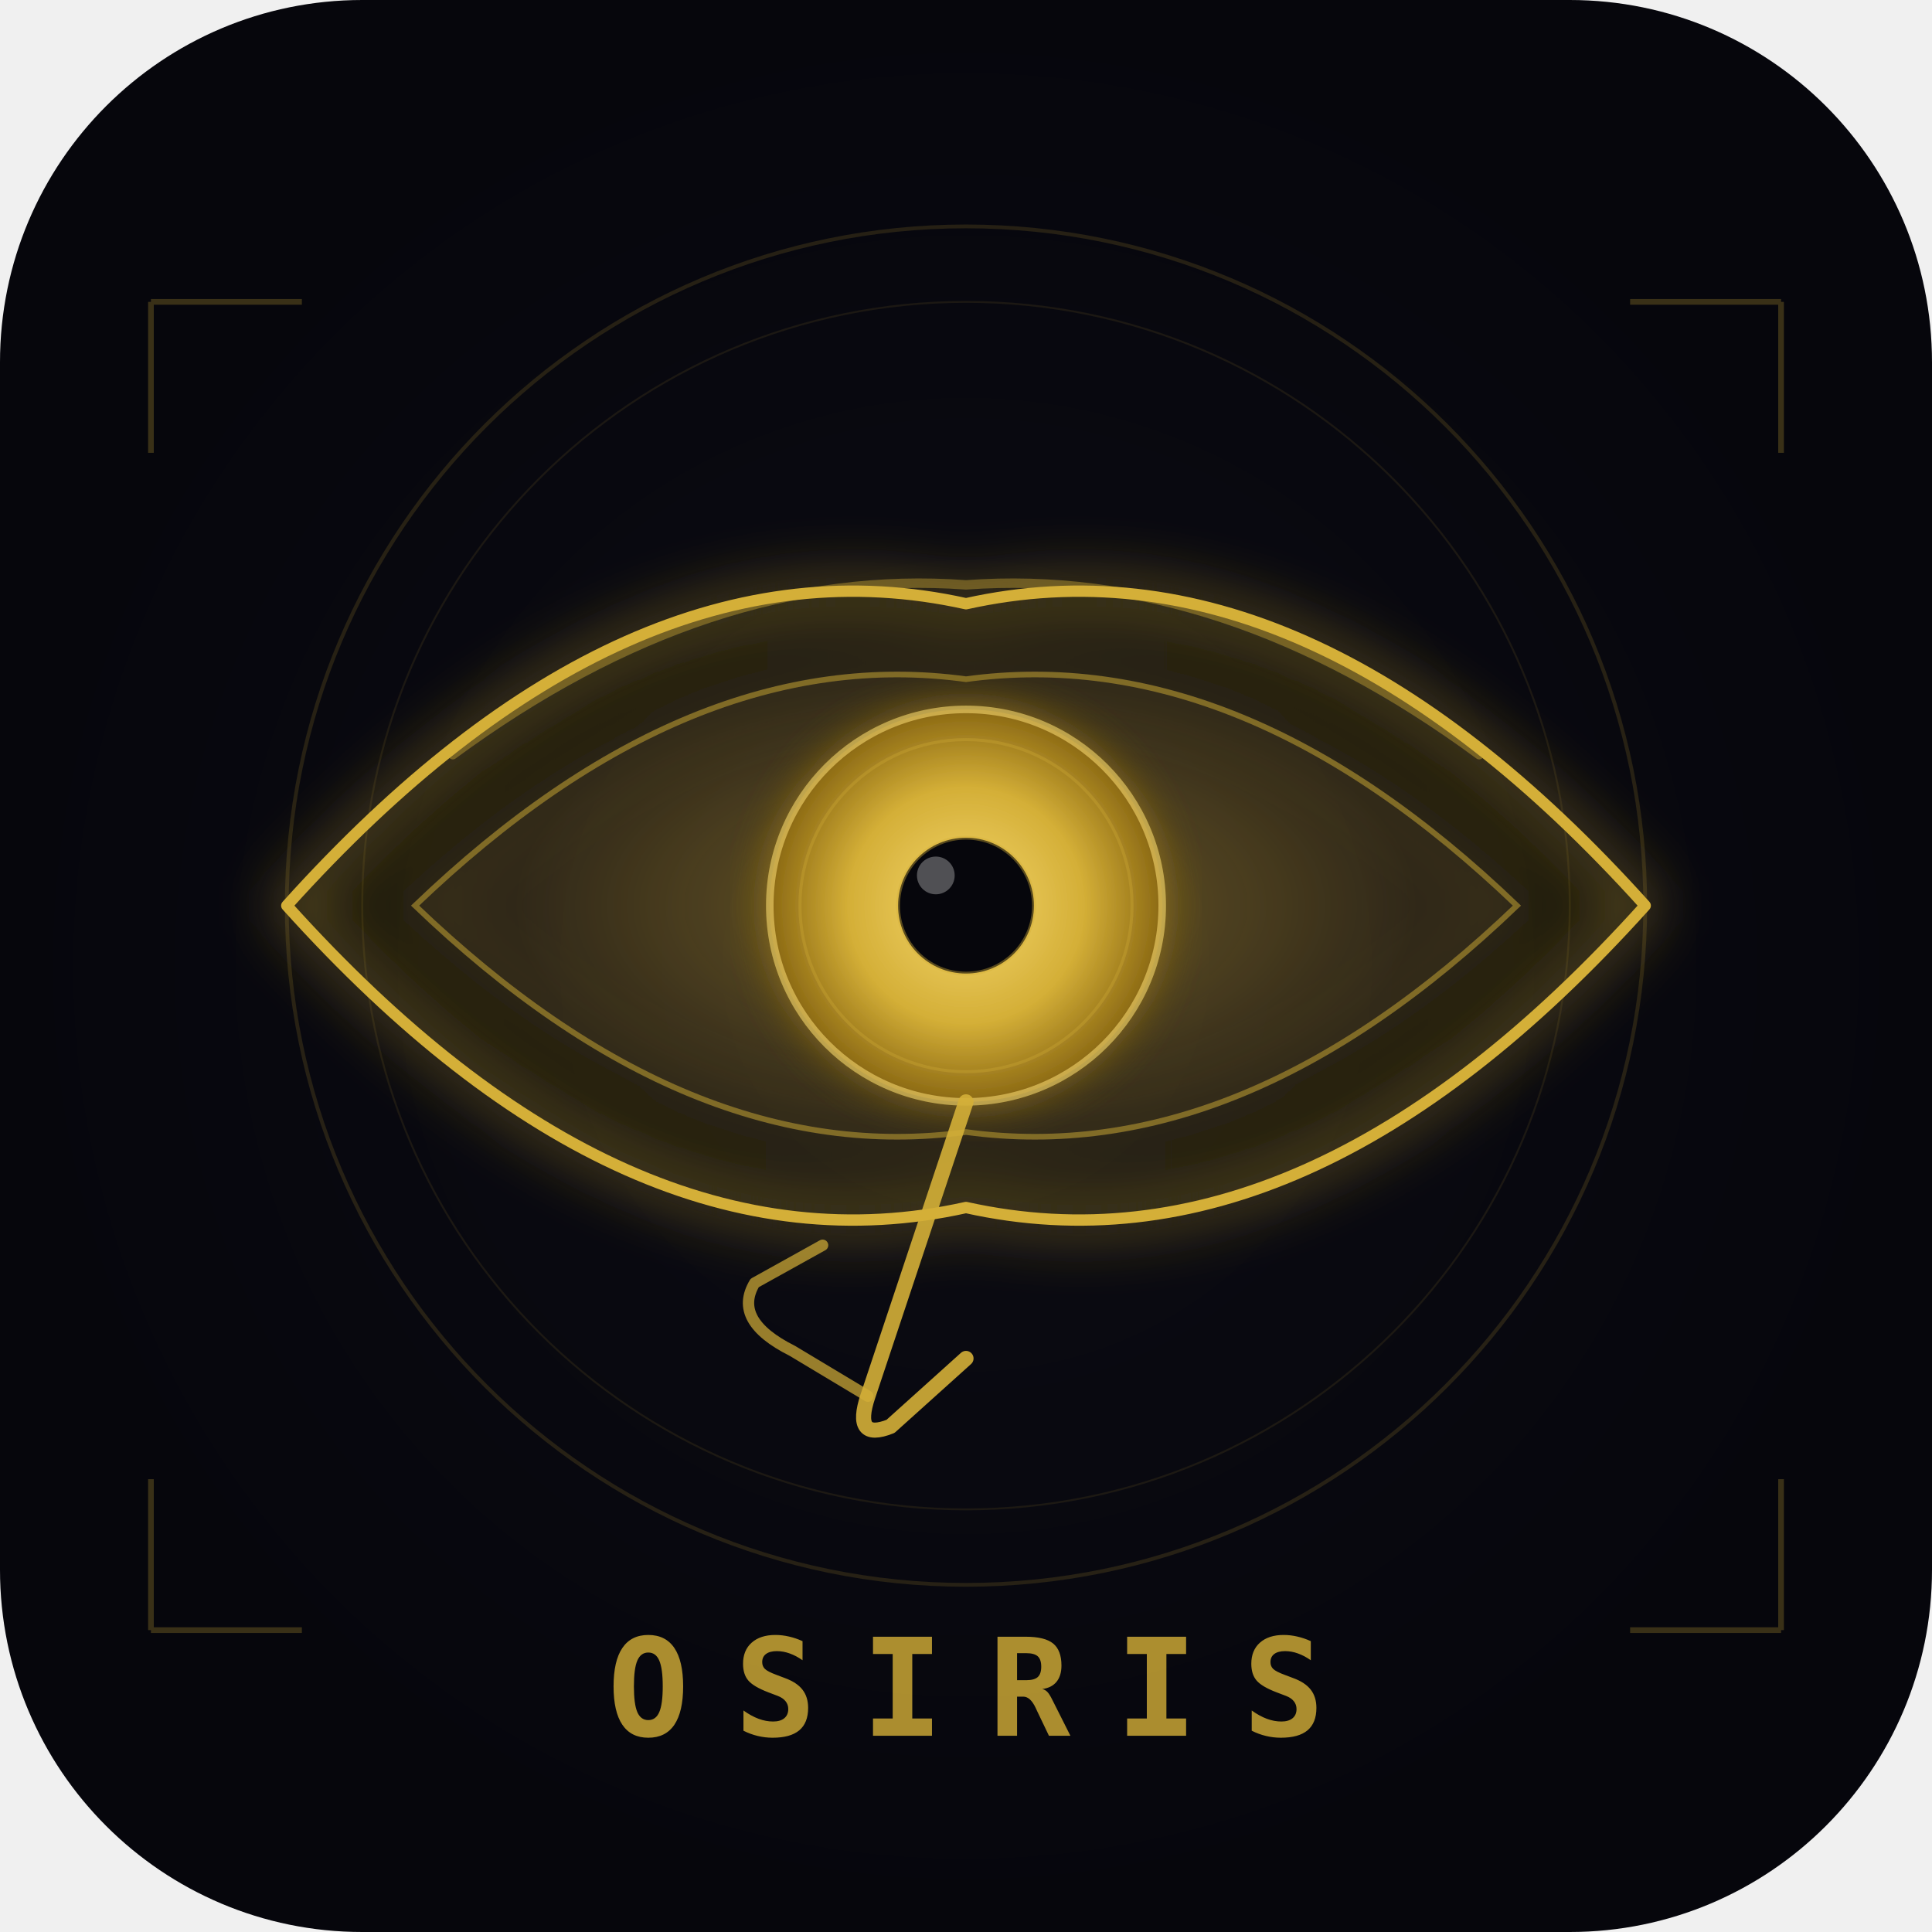
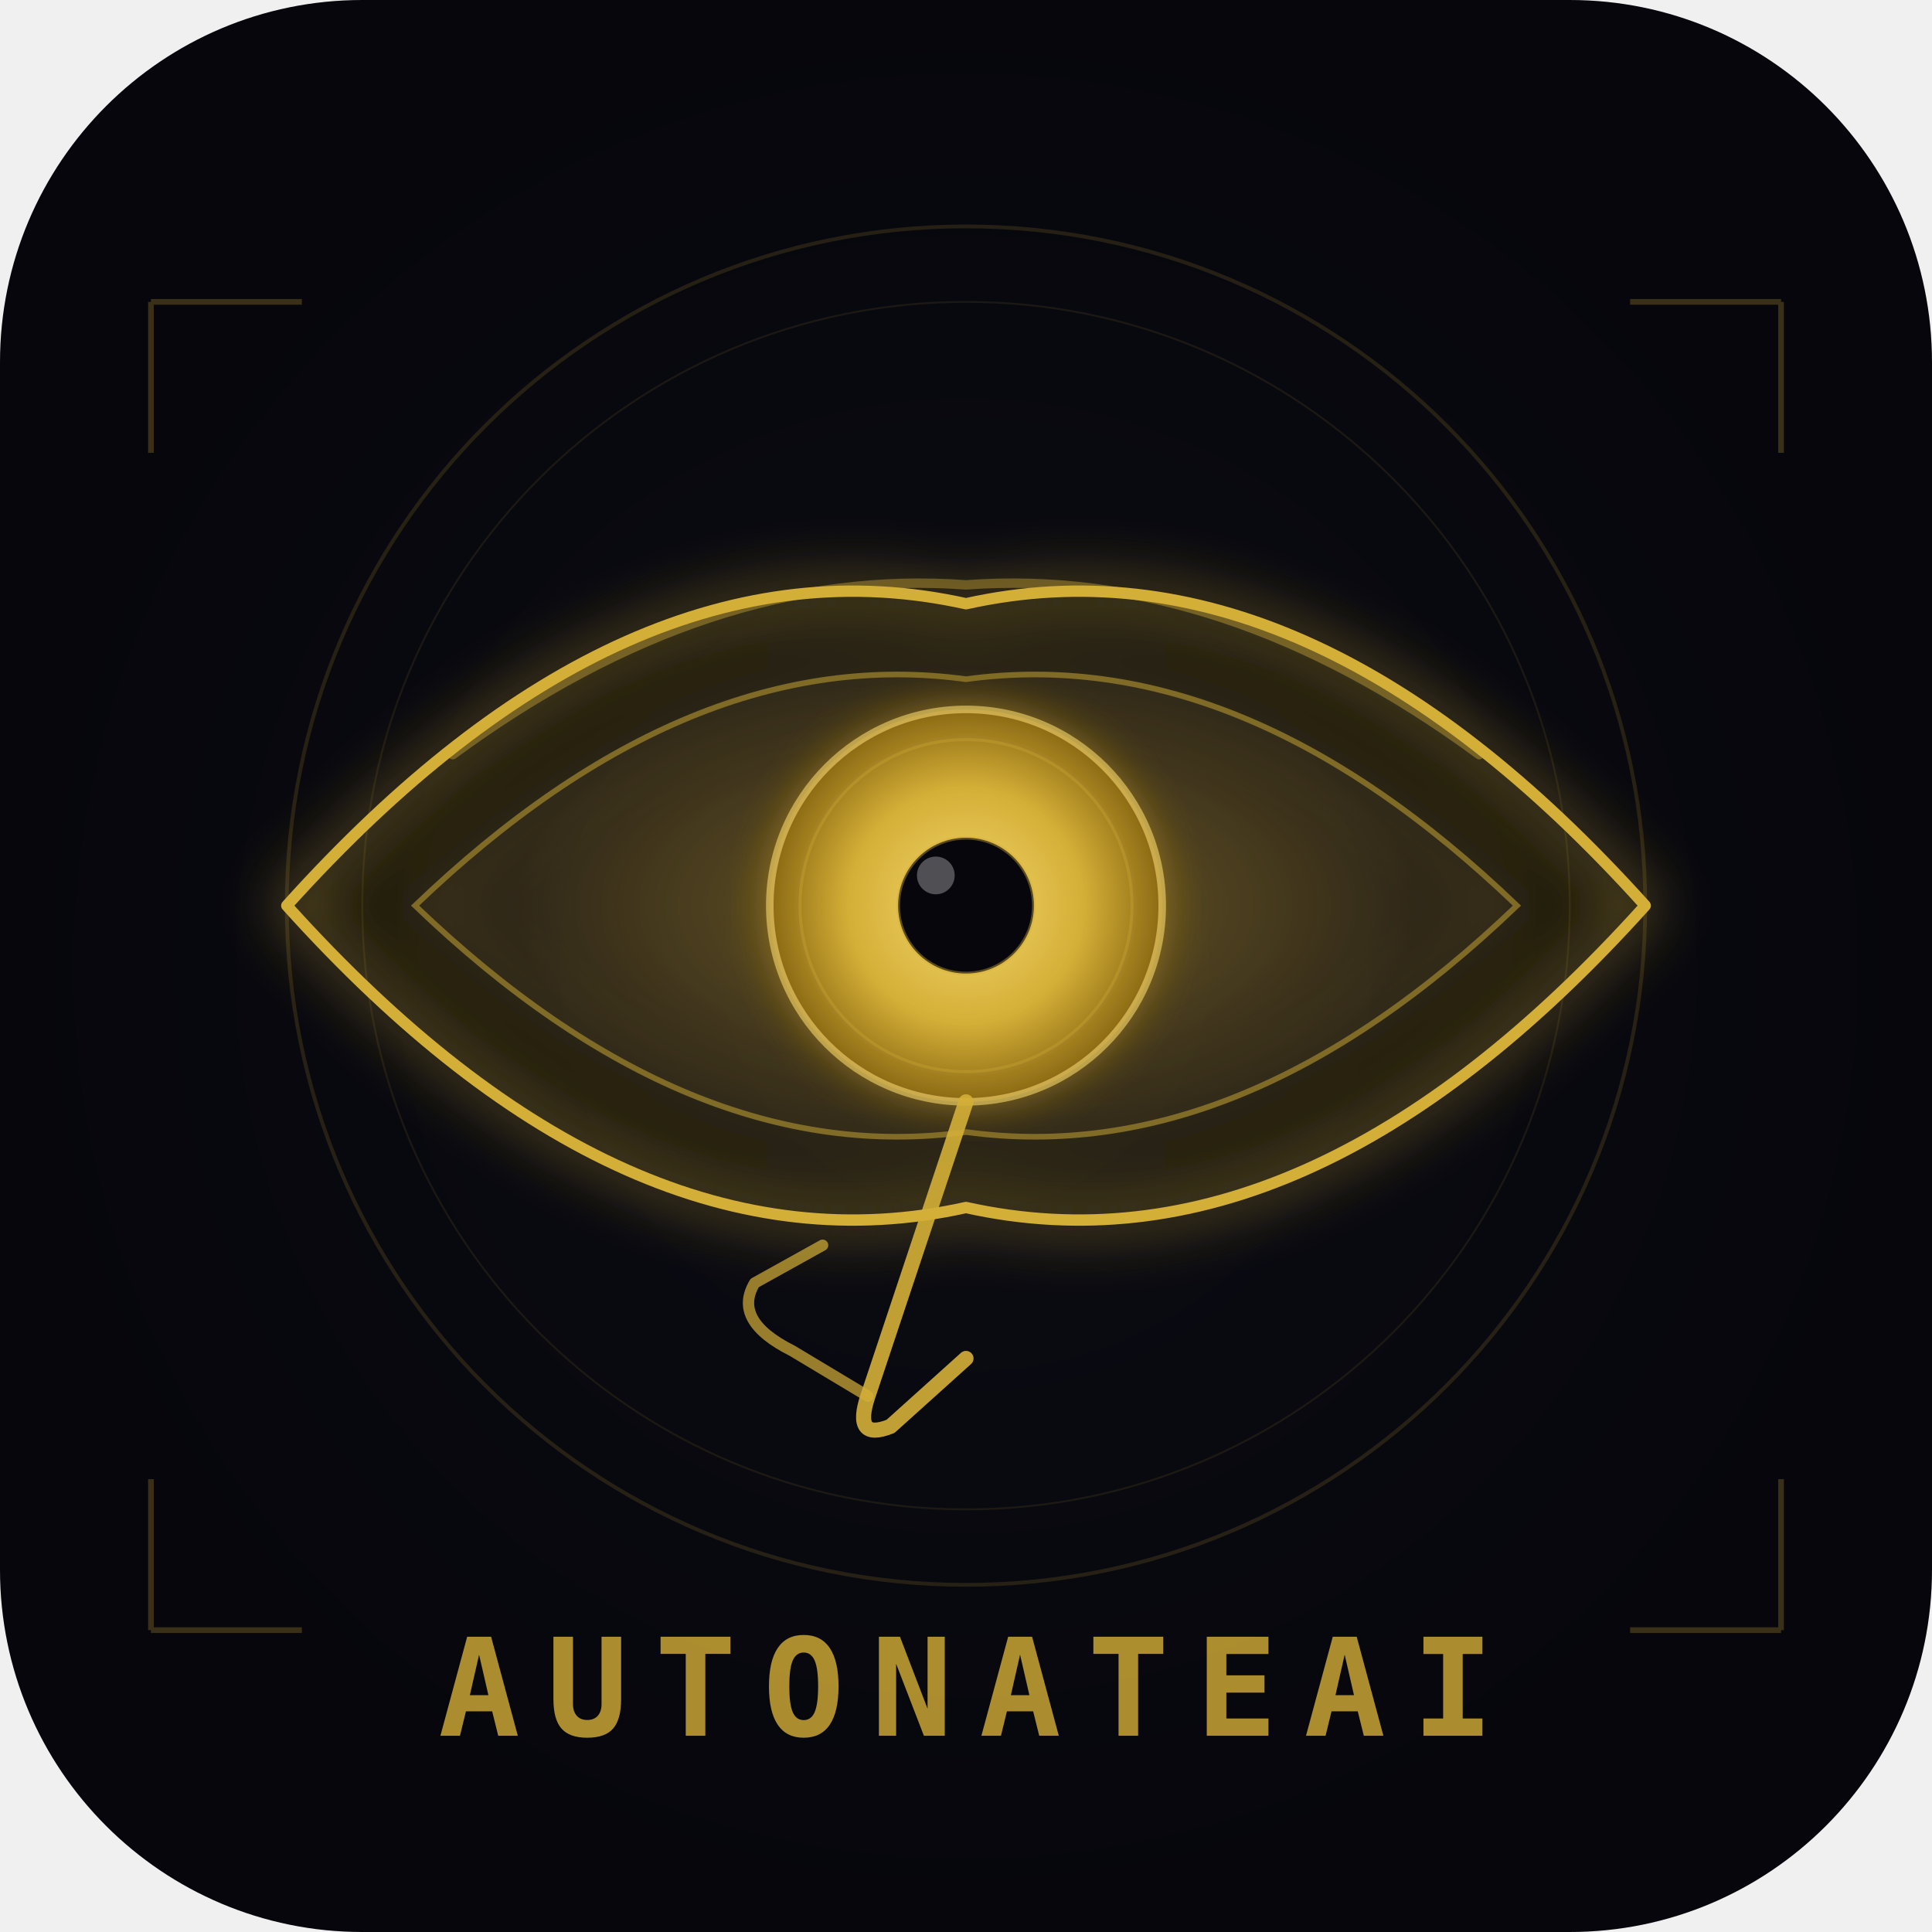
<svg xmlns="http://www.w3.org/2000/svg" viewBox="0 0 512 512" width="512" height="512">
  <defs>
    <radialGradient id="bg" cx="50%" cy="50%" r="50%">
      <stop offset="0%" stop-color="#0C0C14" />
      <stop offset="100%" stop-color="#06060C" />
    </radialGradient>
    <radialGradient id="iris" cx="50%" cy="50%" r="50%">
      <stop offset="0%" stop-color="#F5D76E" />
      <stop offset="60%" stop-color="#D4AF37" />
      <stop offset="100%" stop-color="#8B6914" />
    </radialGradient>
    <radialGradient id="glow" cx="50%" cy="50%" r="50%">
      <stop offset="0%" stop-color="#D4AF37" stop-opacity="0.4" />
      <stop offset="100%" stop-color="#D4AF37" stop-opacity="0" />
    </radialGradient>
    <filter id="f1" x="-50%" y="-50%" width="200%" height="200%">
      <feGaussianBlur stdDeviation="8" result="blur" />
      <feComposite in="SourceGraphic" in2="blur" operator="over" />
    </filter>
    <filter id="glow-filter">
      <feGaussianBlur stdDeviation="6" result="blur" />
      <feMerge>
        <feMergeNode in="blur" />
        <feMergeNode in="SourceGraphic" />
      </feMerge>
    </filter>
  </defs>
  <rect width="512" height="512" rx="96" fill="url(#bg)" />
  <circle cx="256" cy="240" r="180" fill="none" stroke="#D4AF37" stroke-width="1" opacity="0.15" />
  <circle cx="256" cy="240" r="160" fill="none" stroke="#D4AF37" stroke-width="0.5" opacity="0.1" />
  <ellipse cx="256" cy="240" rx="120" ry="60" fill="url(#glow)" />
  <g filter="url(#f1)">
    <path d="M76 240 Q166 140 256 160 Q346 140 436 240 Q346 340 256 320 Q166 340 76 240Z" fill="rgba(212,175,55,0.06)" stroke="#D4AF37" stroke-width="3" stroke-linejoin="round" />
    <path d="M110 240 Q183 170 256 180 Q329 170 402 240 Q329 310 256 300 Q183 310 110 240Z" fill="rgba(212,175,55,0.08)" stroke="#D4AF37" stroke-width="1.5" opacity="0.5" />
  </g>
  <circle cx="256" cy="240" r="52" fill="url(#iris)" filter="url(#glow-filter)" />
  <circle cx="256" cy="240" r="52" fill="none" stroke="#F5D76E" stroke-width="2" opacity="0.6" />
  <circle cx="256" cy="240" r="44" fill="none" stroke="#D4AF37" stroke-width="0.8" opacity="0.3" />
  <circle cx="256" cy="240" r="18" fill="#06060C" />
  <circle cx="256" cy="240" r="18" fill="none" stroke="#D4AF37" stroke-width="1" opacity="0.4" />
  <circle cx="248" cy="232" r="5" fill="white" opacity="0.3" />
  <g stroke="#D4AF37" fill="none" stroke-linecap="round" stroke-linejoin="round">
    <path d="M256 292 L230 370 Q226 382 236 378 L256 360" stroke-width="4" opacity="0.9" />
    <path d="M230 370 L210 358 Q194 350 200 340 L218 330" stroke-width="3" opacity="0.7" />
    <path d="M120 200 Q188 150 256 155 Q324 150 392 200" stroke-width="2.5" opacity="0.4" />
  </g>
  <g stroke="#D4AF37" stroke-width="1.5" opacity="0.25" fill="none">
    <path d="M40 80 L80 80 M40 80 L40 120" />
    <path d="M472 80 L432 80 M472 80 L472 120" />
    <path d="M40 432 L80 432 M40 432 L40 392" />
    <path d="M472 432 L432 432 M472 432 L472 392" />
  </g>
-   <text x="256" y="460" text-anchor="middle" font-family="monospace" font-size="36" fill="#D4AF37" letter-spacing="12" font-weight="700" opacity="0.8">OSIRIS</text>
+   <text x="256" y="460" text-anchor="middle" font-family="monospace" font-size="36" fill="#D4AF37" letter-spacing="7" font-weight="700" opacity="0.8">AUTONATEAI</text>
</svg>
